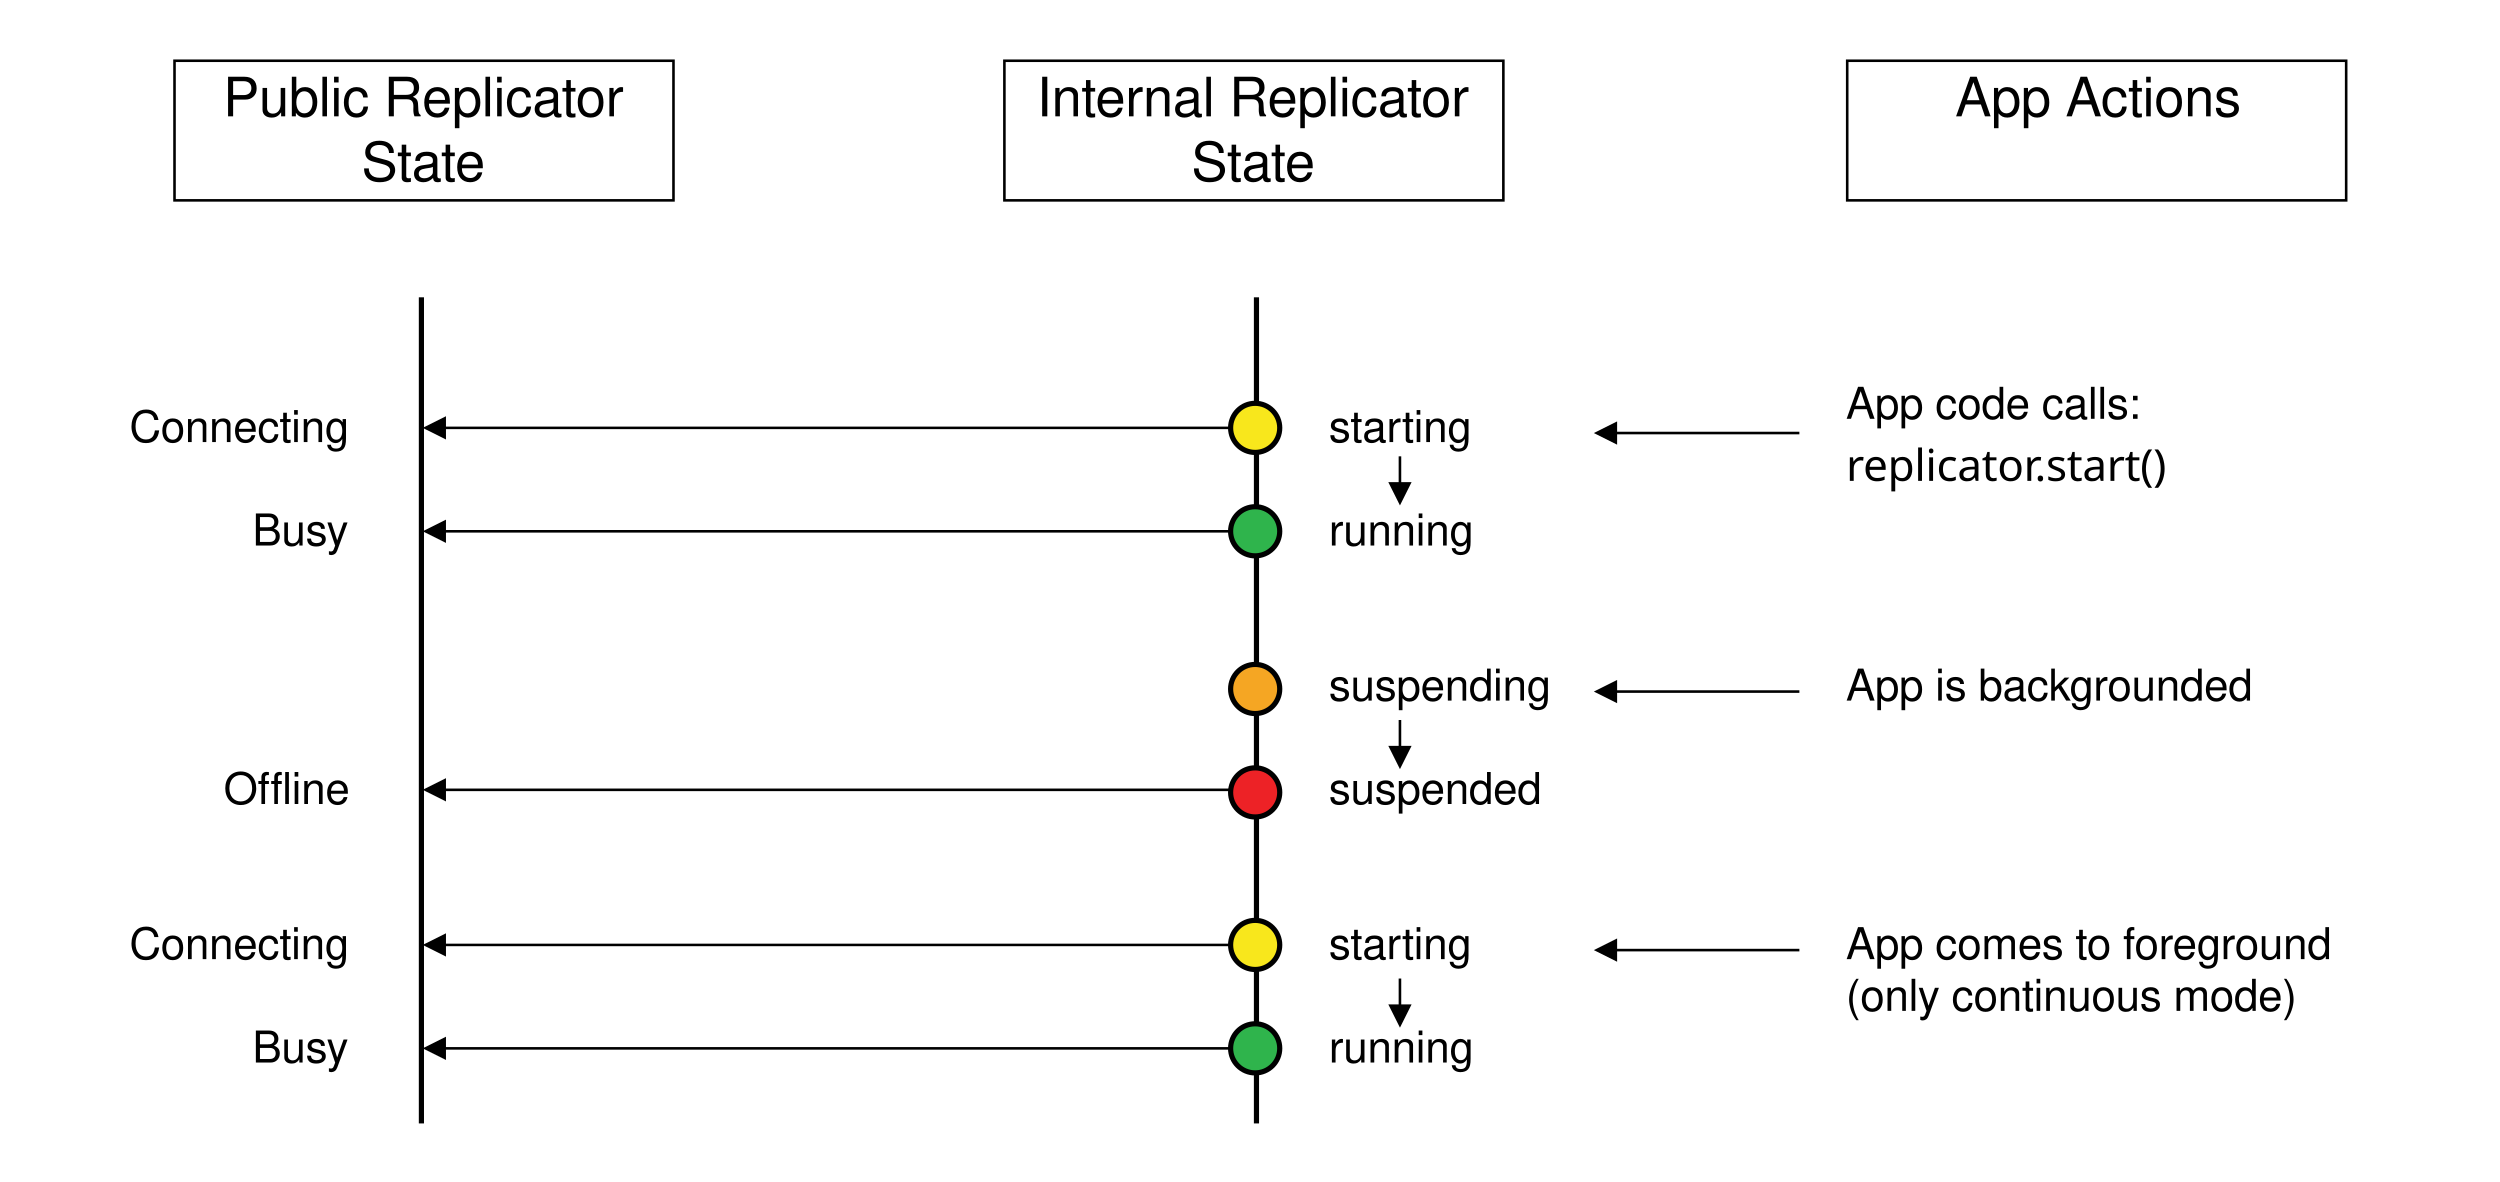
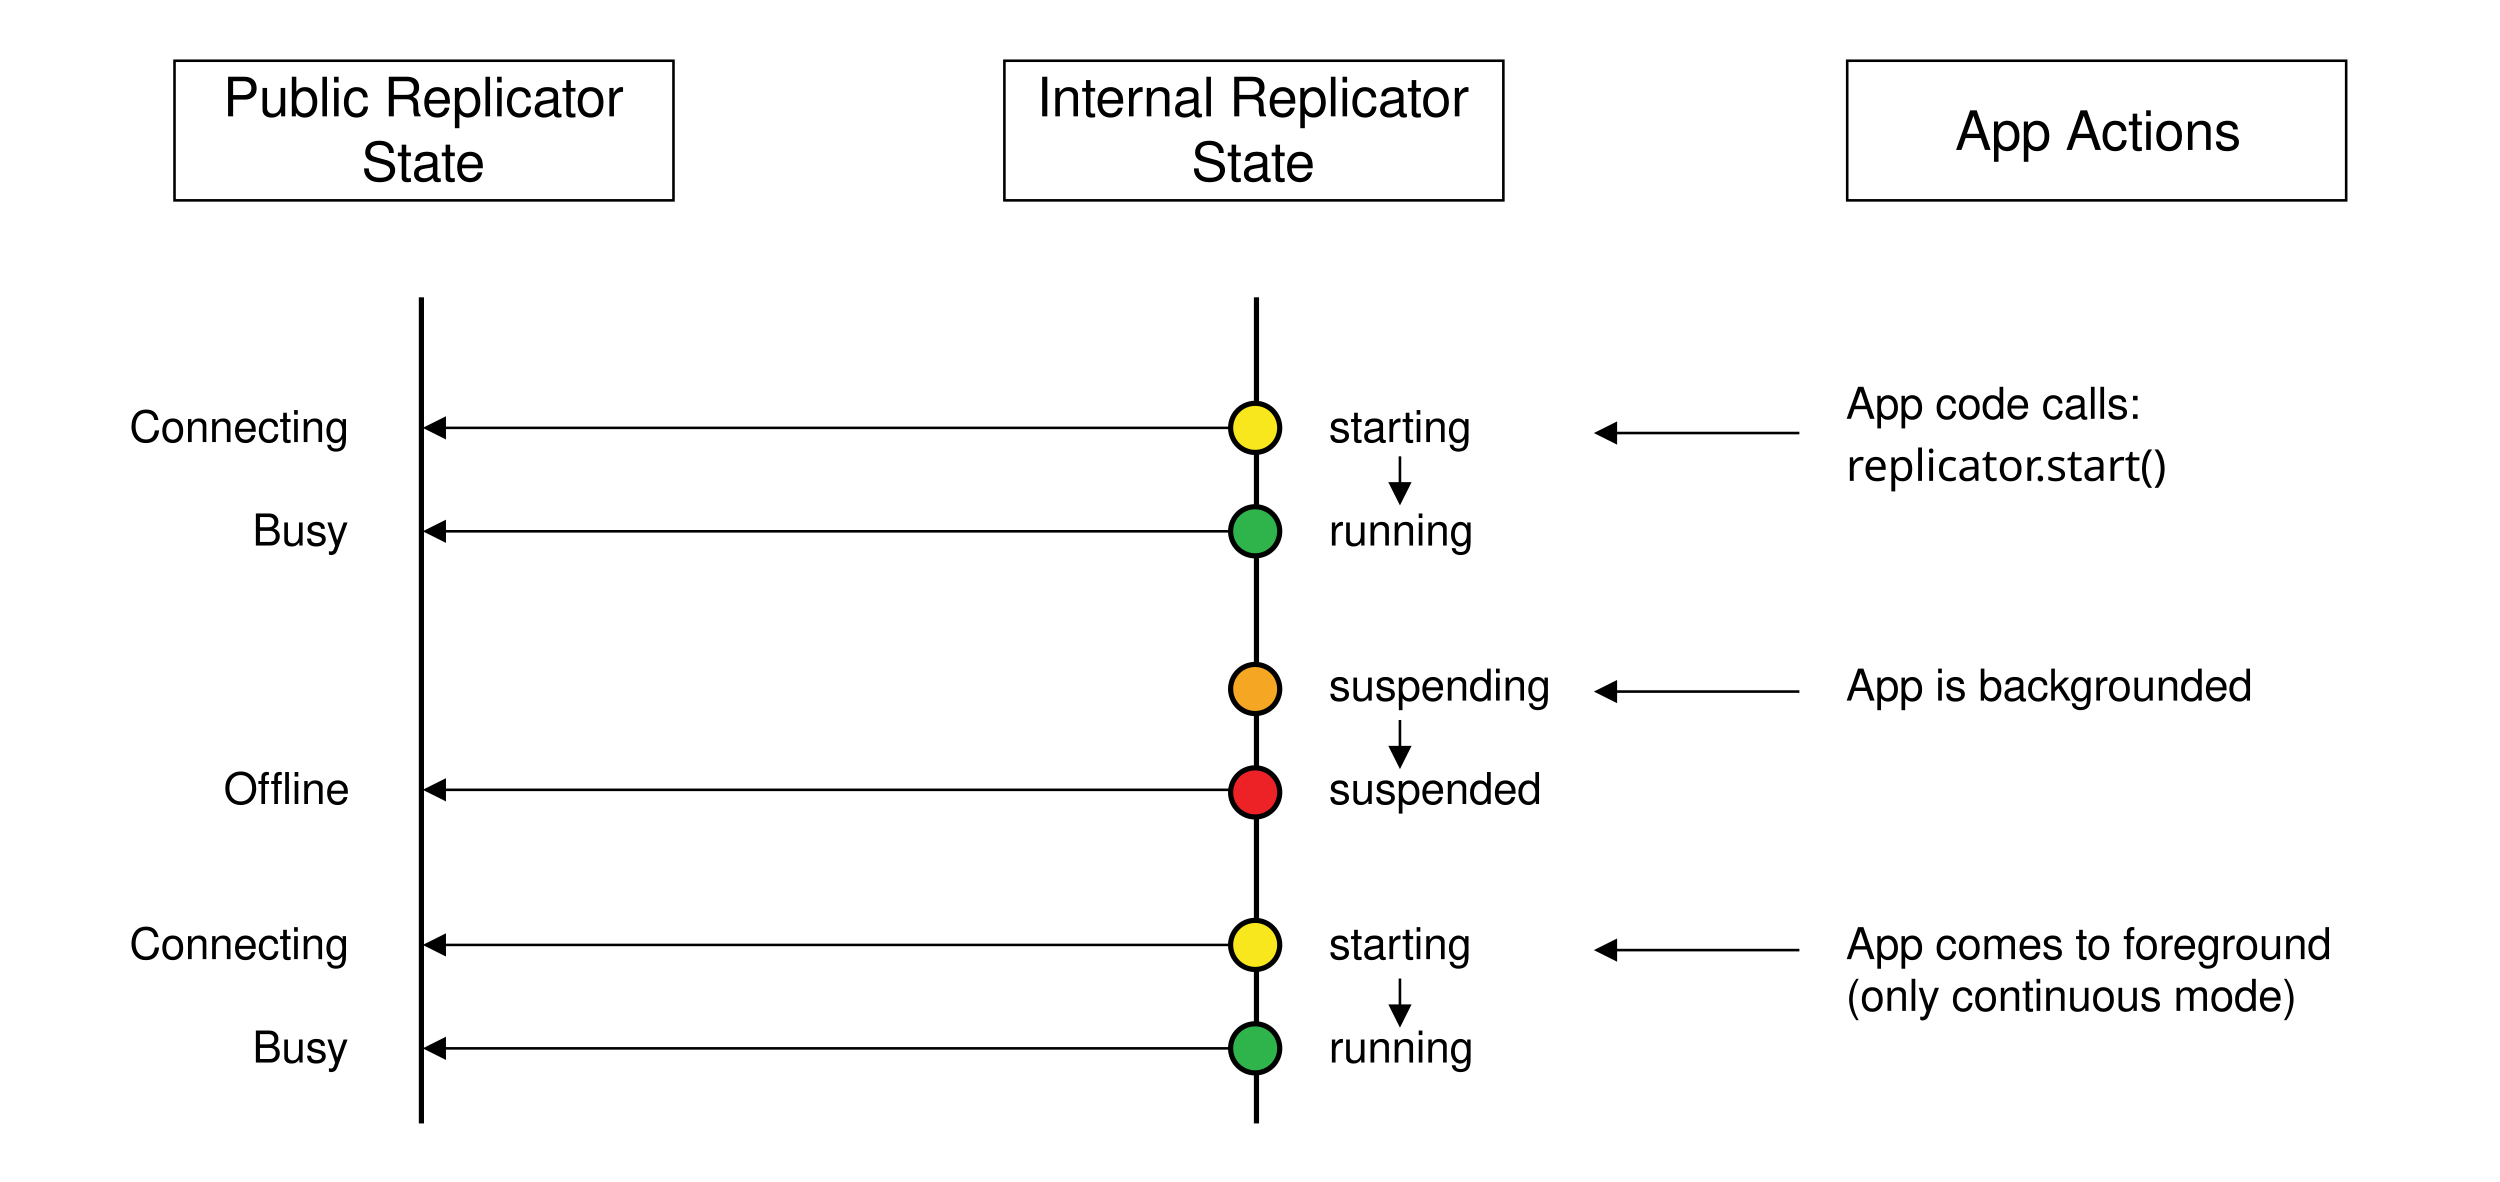
<svg xmlns="http://www.w3.org/2000/svg" width="967px" height="457px" viewBox="0 0 967 457" version="1.1" style="background: #FFFFFF;">
  <g id="static-auth-provider" stroke="none" stroke-width="1" fill="none" fill-rule="evenodd">
    <g id="replicator-states">
      <g id="Text" transform="translate(388, 23)">
        <text id="Internal-Replicator" font-family="Helvetica" font-size="21" font-weight="normal" letter-spacing="-0.129" fill="#000000">
          <tspan x="13.018" y="22">Internal Replicator </tspan>
          <tspan x="72.806" y="47">State</tspan>
        </text>
        <rect id="Rectangle" stroke="#000000" x="0.5" y="0.5" width="193" height="54" />
      </g>
      <g id="Text" transform="translate(714, 23)">
        <text id="App-Actions" font-family="Helvetica" font-size="21" font-weight="normal" letter-spacing="-0.129" fill="#000000">
-           <tspan x="42.253" y="22">App Actions</tspan>
+           <tspan x="42.253" y="35">App Actions</tspan>
        </text>
        <rect id="Rectangle" stroke="#000000" x="0.5" y="0.5" width="193" height="54" />
      </g>
      <g id="Text" transform="translate(67, 23)">
        <text id="Public-Replicator-St" font-family="Helvetica" font-size="21" font-weight="normal" letter-spacing="-0.129" fill="#000000">
          <tspan x="19.313" y="22">Public Replicator </tspan>
          <tspan x="72.806" y="47">State</tspan>
        </text>
        <rect id="Rectangle" stroke="#000000" x="0.5" y="0.5" width="193" height="54" />
      </g>
      <path d="M163,116 L163,433.543" id="Line" stroke="#000000" stroke-width="2" stroke-linecap="square" />
      <path d="M486,116 L486,433.543" id="Line" stroke="#000000" stroke-width="2" stroke-linecap="square" />
-       <path id="Line-2" d="M172.5,165 L485.5,165 L485.5,166 L172.5,166 L172.5,170 L163.5,165.5 L172.5,161 L172.5,165 Z" fill="#000000" fill-rule="nonzero" />
-       <path id="Line-2" d="M172.5,205 L485.5,205 L485.5,206 L172.5,206 L172.5,210 L163.5,205.5 L172.5,201 L172.5,205 Z" fill="#000000" fill-rule="nonzero" />
-       <path id="Line-2" d="M625.5,267 L696,267 L696,268 L625.5,268 L625.5,272 L616.5,267.5 L625.5,263 L625.5,267 Z" fill="#000000" fill-rule="nonzero" />
-       <path id="Line-2" d="M625.5,167 L696,167 L696,168 L625.5,168 L625.5,172 L616.5,167.5 L625.5,163 L625.5,167 Z" fill="#000000" fill-rule="nonzero" />
-       <path id="Line-2" d="M541,186.5 L541,176.5 L542,176.5 L542,186.5 L546,186.5 L541.5,195.5 L537,186.5 L541,186.5 Z" fill="#000000" fill-rule="nonzero" />
-       <path id="Line-2" d="M541,288.5 L541,278.5 L542,278.5 L542,288.5 L546,288.5 L541.5,297.5 L537,288.5 L541,288.5 Z" fill="#000000" fill-rule="nonzero" />
-       <path id="Line-2" d="M541,388.5 L541,378.5 L542,378.5 L542,388.5 L546,388.5 L541.5,397.5 L537,388.5 L541,388.5 Z" fill="#000000" fill-rule="nonzero" />
-       <path id="Line-2" d="M172.5,305 L485.5,305 L485.5,306 L172.5,306 L172.5,310 L163.5,305.5 L172.5,301 L172.5,305 Z" fill="#000000" fill-rule="nonzero" />
-       <path id="Line-2" d="M172.5,365 L485.5,365 L485.5,366 L172.5,366 L172.5,370 L163.5,365.5 L172.5,361 L172.5,365 Z" fill="#000000" fill-rule="nonzero" />
-       <path id="Line-2" d="M172.5,405 L485.5,405 L485.5,406 L172.5,406 L172.5,410 L163.5,405.5 L172.5,401 L172.5,405 Z" fill="#000000" fill-rule="nonzero" />
+       <path id="Line-2" d="M172.5,161 L172.5,165 L485.5,165 L485.5,166 L172.5,166 L172.5,170 L163.5,165.5 L172.5,161 Z" fill="#000000" fill-rule="nonzero" />
+       <path id="Line-2" d="M172.5,201 L172.5,205 L485.5,205 L485.5,206 L172.5,206 L172.5,210 L163.5,205.5 L172.5,201 Z" fill="#000000" fill-rule="nonzero" />
+       <path id="Line-2" d="M625.5,263 L625.5,267 L696,267 L696,268 L625.5,268 L625.5,272 L616.5,267.5 L625.5,263 Z" fill="#000000" fill-rule="nonzero" />
+       <path id="Line-2" d="M625.5,163 L625.5,167 L696,167 L696,168 L625.5,168 L625.5,172 L616.5,167.5 L625.5,163 Z" fill="#000000" fill-rule="nonzero" />
+       <path id="Line-2" d="M542,176.5 L542,186.5 L546,186.5 L541.5,195.5 L537,186.5 L541,186.5 L541,176.5 L542,176.5 Z" fill="#000000" fill-rule="nonzero" />
+       <path id="Line-2" d="M542,278.5 L542,288.5 L546,288.5 L541.5,297.5 L537,288.5 L541,288.5 L541,278.5 L542,278.5 Z" fill="#000000" fill-rule="nonzero" />
+       <path id="Line-2" d="M542,378.5 L542,388.5 L546,388.5 L541.5,397.5 L537,388.5 L541,388.5 L541,378.5 L542,378.5 Z" fill="#000000" fill-rule="nonzero" />
+       <path id="Line-2" d="M172.5,301 L172.5,305 L485.5,305 L485.5,306 L172.5,306 L172.5,310 L163.5,305.5 L172.5,301 Z" fill="#000000" fill-rule="nonzero" />
+       <path id="Line-2" d="M172.5,361 L172.5,365 L485.5,365 L485.5,366 L172.5,366 L172.5,370 L163.5,365.5 L172.5,361 Z" fill="#000000" fill-rule="nonzero" />
+       <path id="Line-2" d="M172.5,401 L172.5,405 L485.5,405 L485.5,406 L172.5,406 L172.5,410 L163.5,405.5 L172.5,401 Z" fill="#000000" fill-rule="nonzero" />
      <text id="replicator.start()" font-family="InputMono-Regular, Input Mono" font-size="17" font-weight="normal" letter-spacing="-0.105" fill="#000000">
        <tspan x="714.078" y="186">replicator.start()</tspan>
      </text>
      <text id="starting" font-family="Helvetica" font-size="17" font-weight="normal" letter-spacing="-0.105" fill="#000000">
        <tspan x="514" y="171">starting</tspan>
      </text>
      <text id="Connecting" font-family="Helvetica" font-size="17" font-weight="normal" letter-spacing="-0.105" fill="#000000">
        <tspan x="50.042" y="171">Connecting</tspan>
      </text>
      <text id="App-code-calls:" font-family="Helvetica" font-size="17" font-weight="normal" letter-spacing="-0.105" fill="#000000">
        <tspan x="714" y="162">App code calls:</tspan>
      </text>
      <text id="Busy" font-family="Helvetica" font-size="17" font-weight="normal" letter-spacing="-0.105" fill="#000000">
        <tspan x="97.625" y="211">Busy</tspan>
      </text>
      <text id="Offline" font-family="Helvetica" font-size="17" font-weight="normal" letter-spacing="-0.105" fill="#000000">
        <tspan x="86.495" y="311">Offline</tspan>
      </text>
      <text id="Connecting" font-family="Helvetica" font-size="17" font-weight="normal" letter-spacing="-0.105" fill="#000000">
        <tspan x="50.042" y="371">Connecting</tspan>
      </text>
      <text id="Busy" font-family="Helvetica" font-size="17" font-weight="normal" letter-spacing="-0.105" fill="#000000">
        <tspan x="97.625" y="411">Busy</tspan>
      </text>
      <text id="running" font-family="Helvetica" font-size="17" font-weight="normal" letter-spacing="-0.105" fill="#000000">
        <tspan x="514" y="211">running</tspan>
      </text>
      <text id="suspending" font-family="Helvetica" font-size="17" font-weight="normal" letter-spacing="-0.105" fill="#000000">
        <tspan x="514" y="271">suspending</tspan>
      </text>
      <text id="App-is-backgrounded" font-family="Helvetica" font-size="17" font-weight="normal" letter-spacing="-0.105" fill="#000000">
        <tspan x="714" y="271">App is backgrounded</tspan>
      </text>
-       <path id="Line-2" d="M625.5,367 L696,367 L696,368 L625.5,368 L625.5,372 L616.5,367.5 L625.5,363 L625.5,367 Z" fill="#000000" fill-rule="nonzero" />
+       <path id="Line-2" d="M625.5,363 L625.5,367 L696,367 L696,368 L625.5,368 L625.5,372 L616.5,367.5 L625.5,363 Z" fill="#000000" fill-rule="nonzero" />
      <text id="App-comes-to-foregro" font-family="Helvetica" font-size="17" font-weight="normal" letter-spacing="-0.105" fill="#000000">
        <tspan x="714" y="371">App comes to foreground</tspan>
        <tspan x="714" y="391">(only continuous mode)</tspan>
      </text>
      <text id="suspended" font-family="Helvetica" font-size="17" font-weight="normal" letter-spacing="-0.105" fill="#000000">
        <tspan x="514" y="311">suspended</tspan>
      </text>
      <text id="starting" font-family="Helvetica" font-size="17" font-weight="normal" letter-spacing="-0.105" fill="#000000">
        <tspan x="514" y="371">starting</tspan>
      </text>
      <text id="running" font-family="Helvetica" font-size="17" font-weight="normal" letter-spacing="-0.105" fill="#000000">
        <tspan x="514" y="411">running</tspan>
      </text>
      <g id="cell" transform="translate(476, 257)" fill="#F5A623" stroke="#000000" stroke-width="2">
        <circle id="Oval" cx="9.5" cy="9.5" r="9.5" />
      </g>
      <g id="cell" transform="translate(476, 156)" stroke="#000000" stroke-width="2">
        <circle id="Oval" fill="#ED2226" cx="9.5" cy="150.5" r="9.5" />
        <circle id="Oval" fill="#F8E71C" cx="9.5" cy="209.5" r="9.5" />
        <circle id="Oval" fill="#F8E71C" cx="9.5" cy="9.5" r="9.5" />
        <circle id="Oval" fill="#2FB44C" cx="9.5" cy="249.5" r="9.5" />
        <circle id="Oval" fill="#2FB44C" cx="9.5" cy="49.5" r="9.5" />
      </g>
    </g>
  </g>
</svg>
